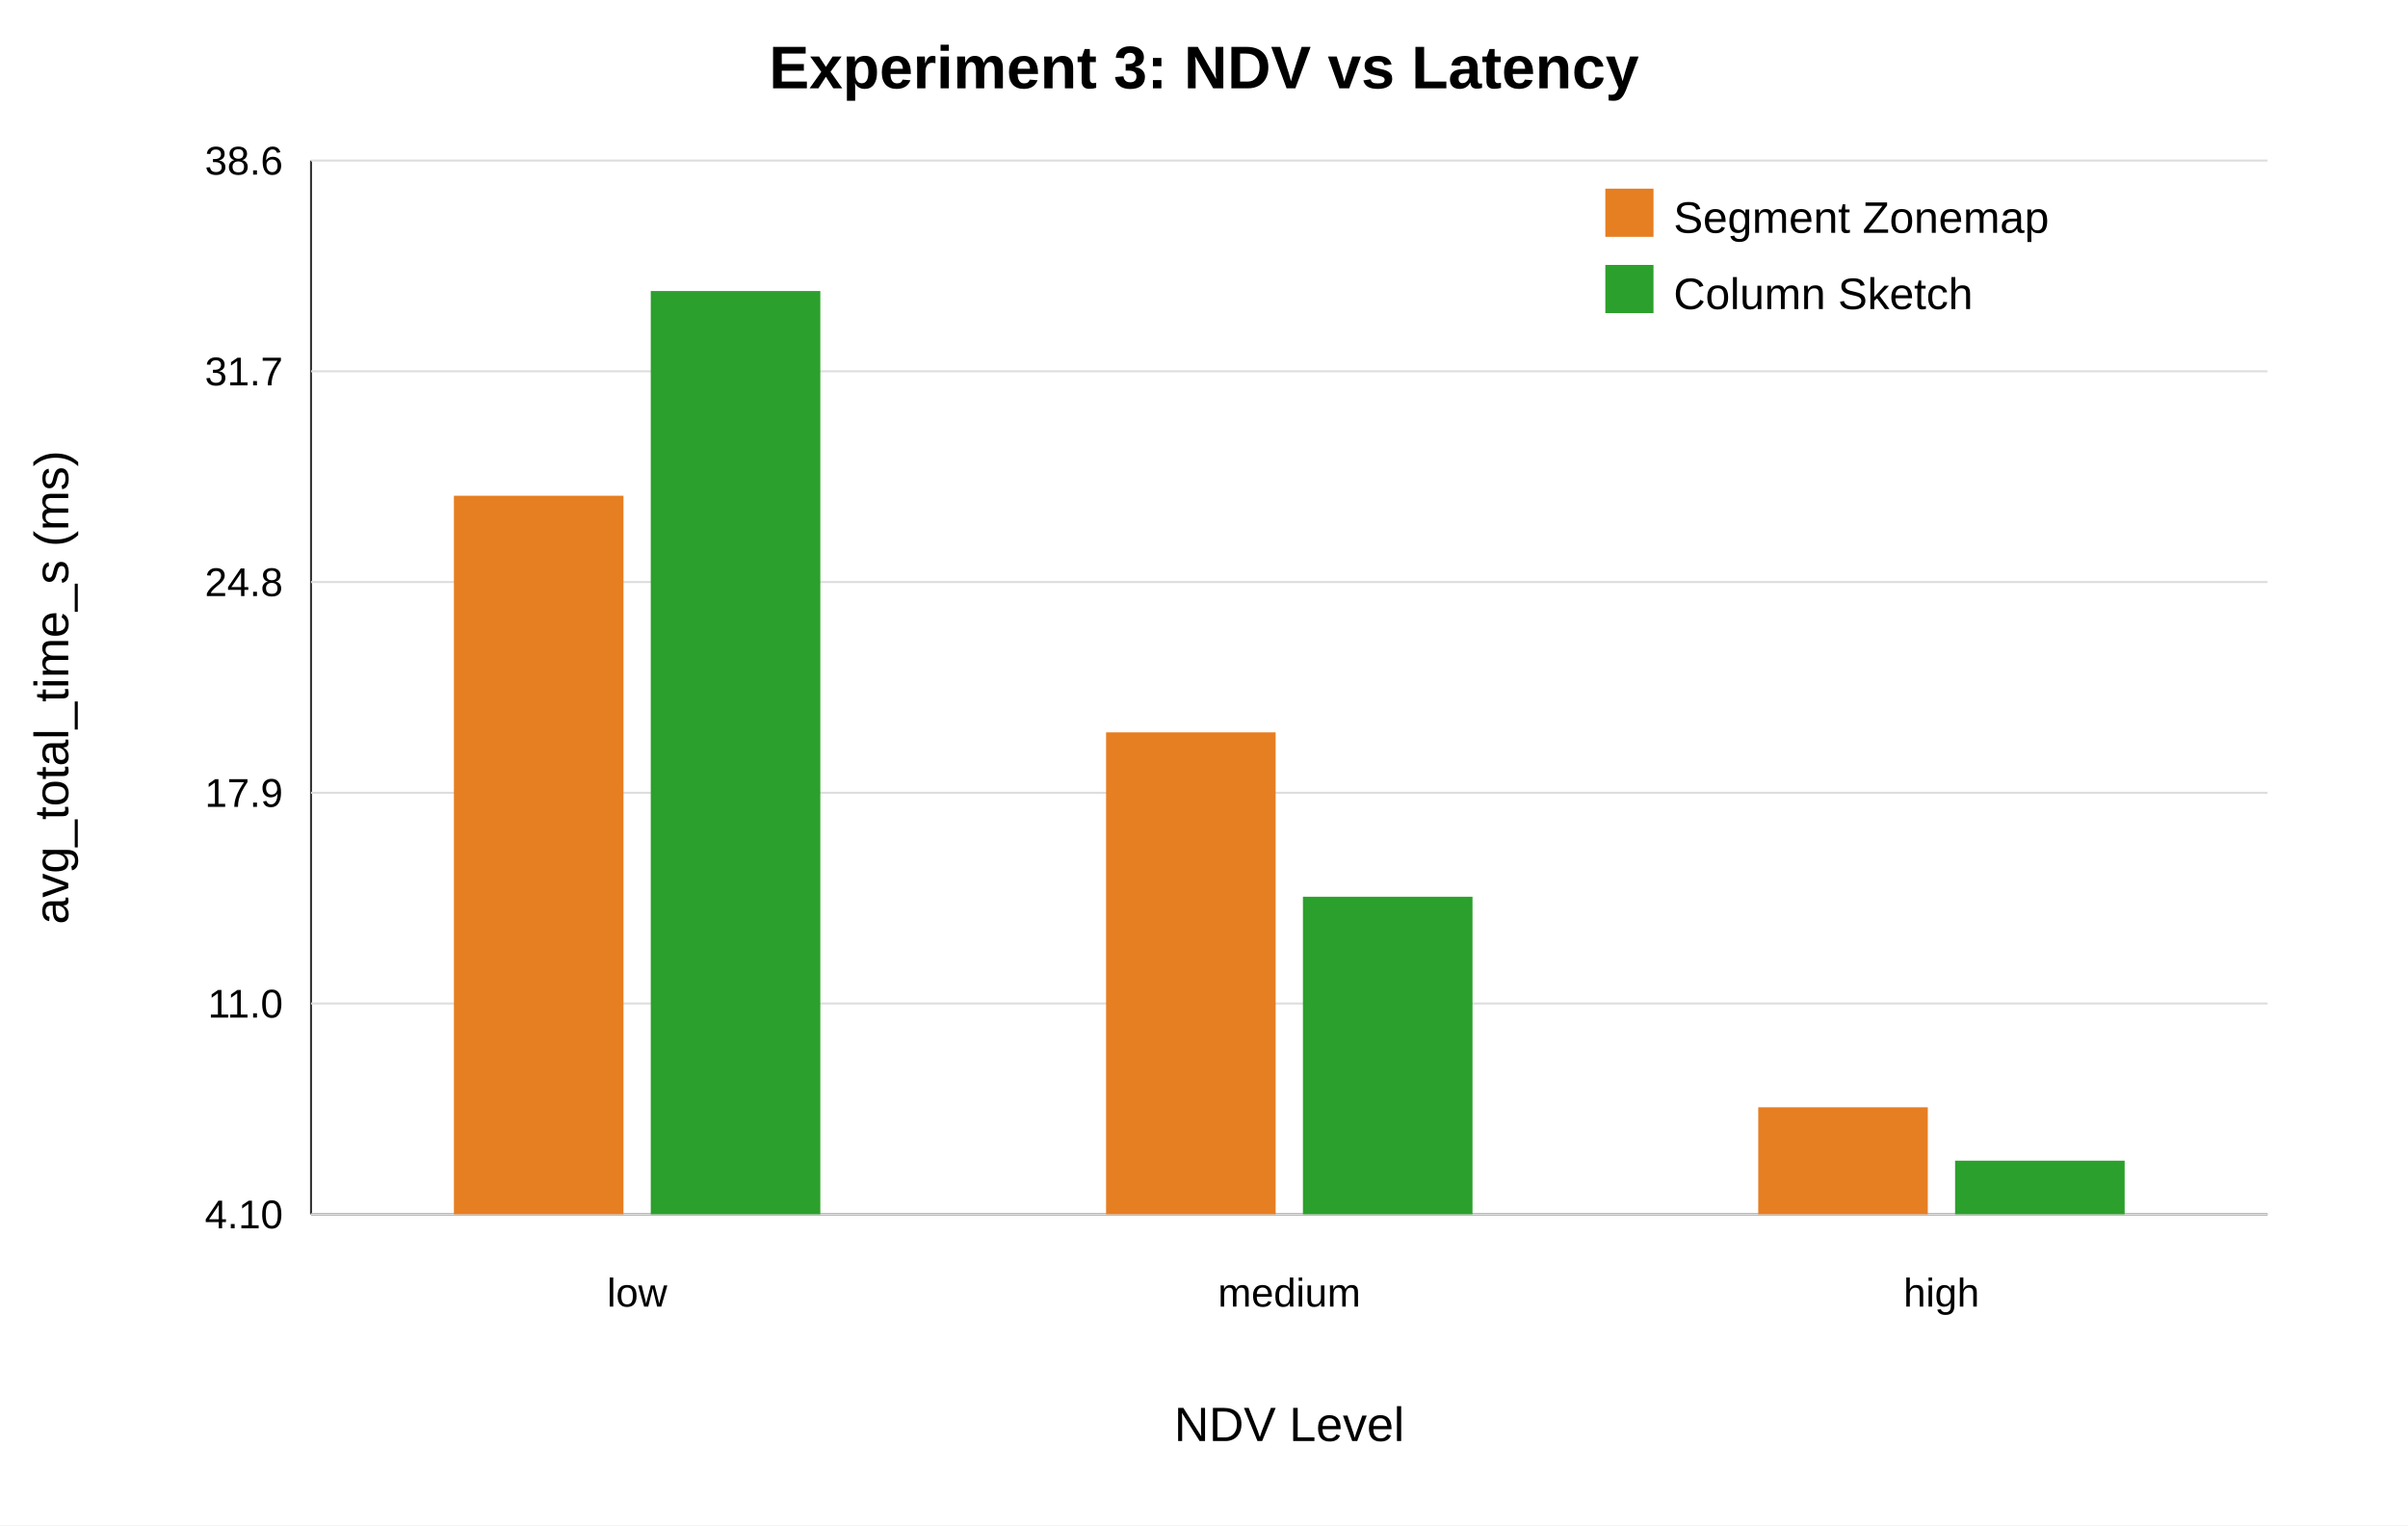
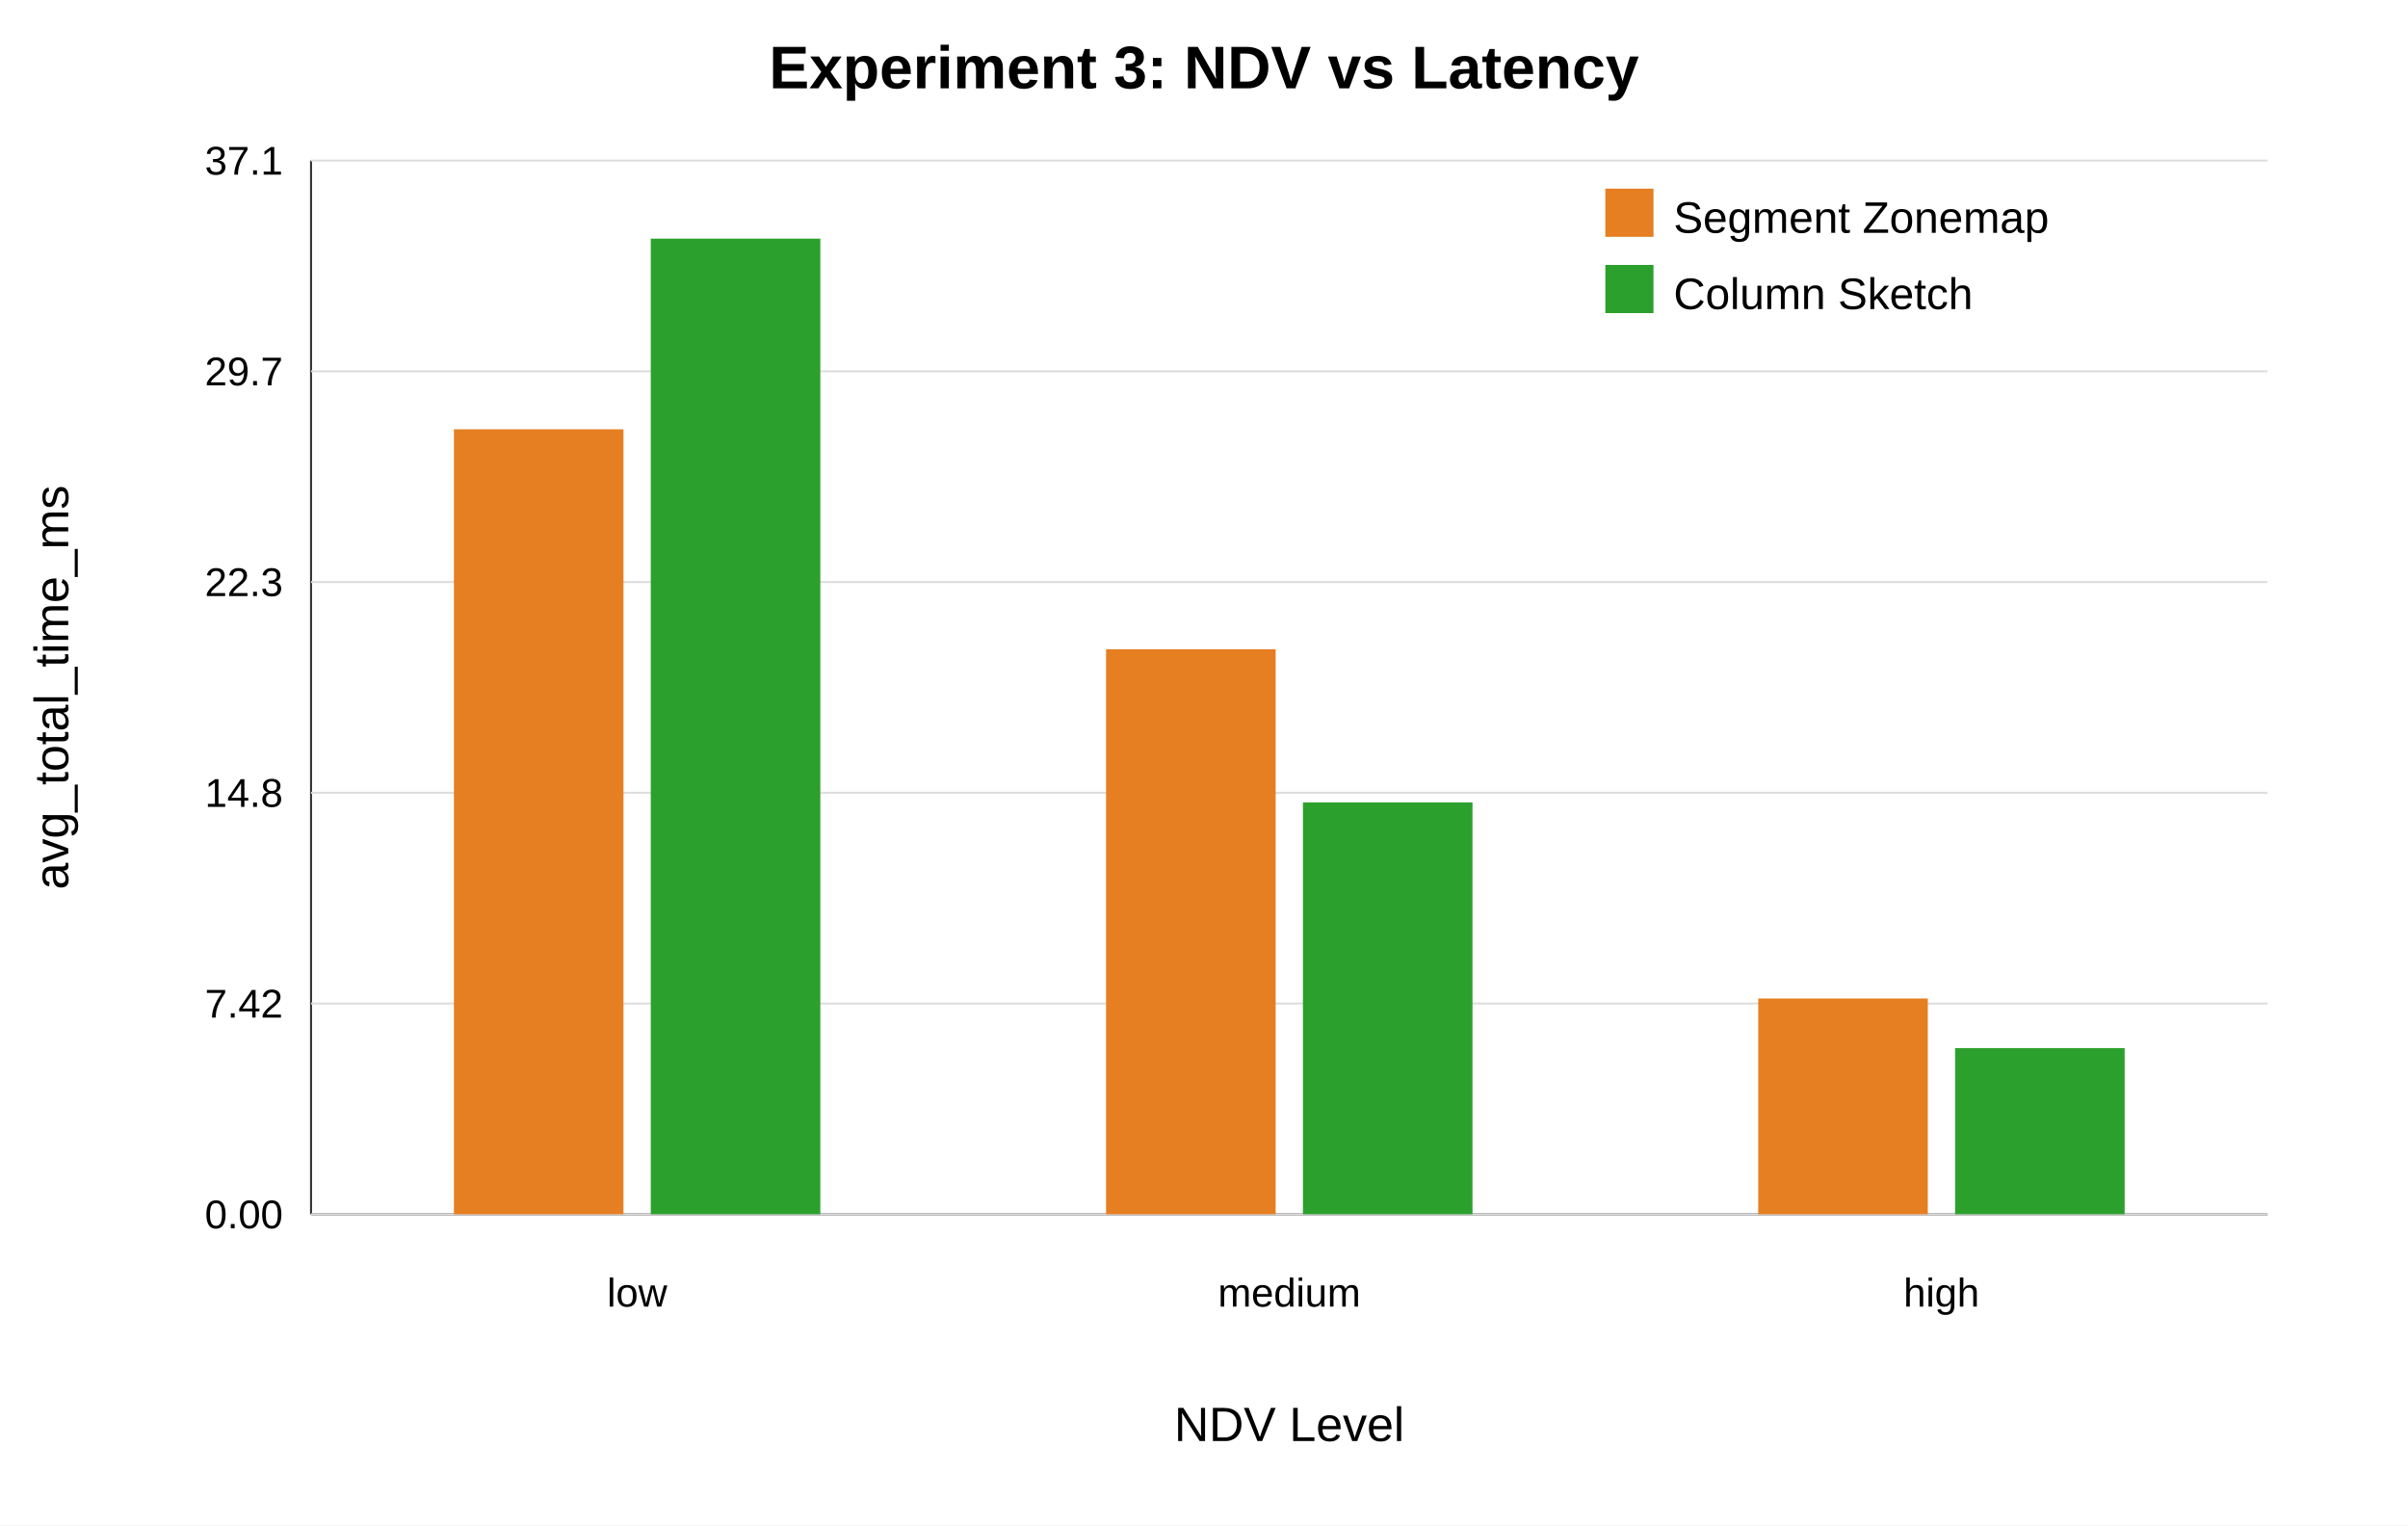
<svg xmlns="http://www.w3.org/2000/svg" width="1200" height="760" viewBox="0 0 1200 760">
  <rect width="100%" height="100%" fill="white" />
  <text x="600.0" y="44" text-anchor="middle" font-family="Arial" font-size="30" font-weight="600">Experiment 3: NDV vs Latency</text>
  <line x1="155" y1="80" x2="155" y2="605" stroke="#333" />
  <line x1="155" y1="605" x2="1130" y2="605" stroke="#333" />
-   <text x="34" y="342.5" transform="rotate(-90 34 342.5)" text-anchor="middle" font-family="Arial" font-size="24">avg_total_time_s (ms)</text>
+   <text x="34" y="342.5" transform="rotate(-90 34 342.5)" text-anchor="middle" font-family="Arial" font-size="24">avg_total_time_ms</text>
  <text x="642.5" y="718" text-anchor="middle" font-family="Arial" font-size="24">NDV Level</text>
  <line x1="155" y1="605.0" x2="1130" y2="605.0" stroke="#ddd" />
-   <text x="141" y="612.0" text-anchor="end" font-family="Arial" font-size="20">4.10</text>
+   <text x="141" y="612.0" text-anchor="end" font-family="Arial" font-size="20">0.00</text>
  <line x1="155" y1="500.0" x2="1130" y2="500.0" stroke="#ddd" />
-   <text x="141" y="507.0" text-anchor="end" font-family="Arial" font-size="20">11.0</text>
+   <text x="141" y="507.0" text-anchor="end" font-family="Arial" font-size="20">7.42</text>
  <line x1="155" y1="395.0" x2="1130" y2="395.0" stroke="#ddd" />
-   <text x="141" y="402.0" text-anchor="end" font-family="Arial" font-size="20">17.9</text>
+   <text x="141" y="402.0" text-anchor="end" font-family="Arial" font-size="20">14.8</text>
  <line x1="155" y1="290.0" x2="1130" y2="290.0" stroke="#ddd" />
-   <text x="141" y="297.0" text-anchor="end" font-family="Arial" font-size="20">24.8</text>
+   <text x="141" y="297.0" text-anchor="end" font-family="Arial" font-size="20">22.3</text>
  <line x1="155" y1="185.0" x2="1130" y2="185.0" stroke="#ddd" />
-   <text x="141" y="192.0" text-anchor="end" font-family="Arial" font-size="20">31.7</text>
+   <text x="141" y="192.0" text-anchor="end" font-family="Arial" font-size="20">29.7</text>
  <line x1="155" y1="80.0" x2="1130" y2="80.0" stroke="#ddd" />
-   <text x="141" y="87.0" text-anchor="end" font-family="Arial" font-size="20">38.6</text>
+   <text x="141" y="87.0" text-anchor="end" font-family="Arial" font-size="20">37.1</text>
  <text x="317.5" y="651" text-anchor="middle" font-family="Arial" font-size="20">low</text>
  <text x="642.5" y="651" text-anchor="middle" font-family="Arial" font-size="20">medium</text>
  <text x="967.5" y="651" text-anchor="middle" font-family="Arial" font-size="20">high</text>
-   <rect x="226.2" y="247.0" width="84.5" height="358.0" fill="#e67e22" />
-   <rect x="551.2" y="364.9" width="84.5" height="240.1" fill="#e67e22" />
-   <rect x="876.2" y="551.7" width="84.5" height="53.3" fill="#e67e22" />
-   <rect x="324.3" y="145.0" width="84.5" height="460.0" fill="#2ca02c" />
-   <rect x="649.3" y="446.8" width="84.5" height="158.2" fill="#2ca02c" />
-   <rect x="974.3" y="578.3" width="84.5" height="26.7" fill="#2ca02c" />
+   <rect x="226.2" y="213.9" width="84.5" height="391.1" fill="#e67e22" />
+   <rect x="551.2" y="323.5" width="84.5" height="281.5" fill="#e67e22" />
+   <rect x="876.2" y="497.5" width="84.5" height="107.5" fill="#e67e22" />
+   <rect x="324.3" y="118.9" width="84.5" height="486.1" fill="#2ca02c" />
+   <rect x="649.3" y="399.8" width="84.5" height="205.2" fill="#2ca02c" />
+   <rect x="974.3" y="522.2" width="84.5" height="82.8" fill="#2ca02c" />
  <rect x="800" y="94" width="24" height="24" fill="#e67e22" />
  <text x="834" y="116" font-family="Arial" font-size="22">Segment Zonemap</text>
  <rect x="800" y="132" width="24" height="24" fill="#2ca02c" />
  <text x="834" y="154" font-family="Arial" font-size="22">Column Sketch</text>
</svg>
